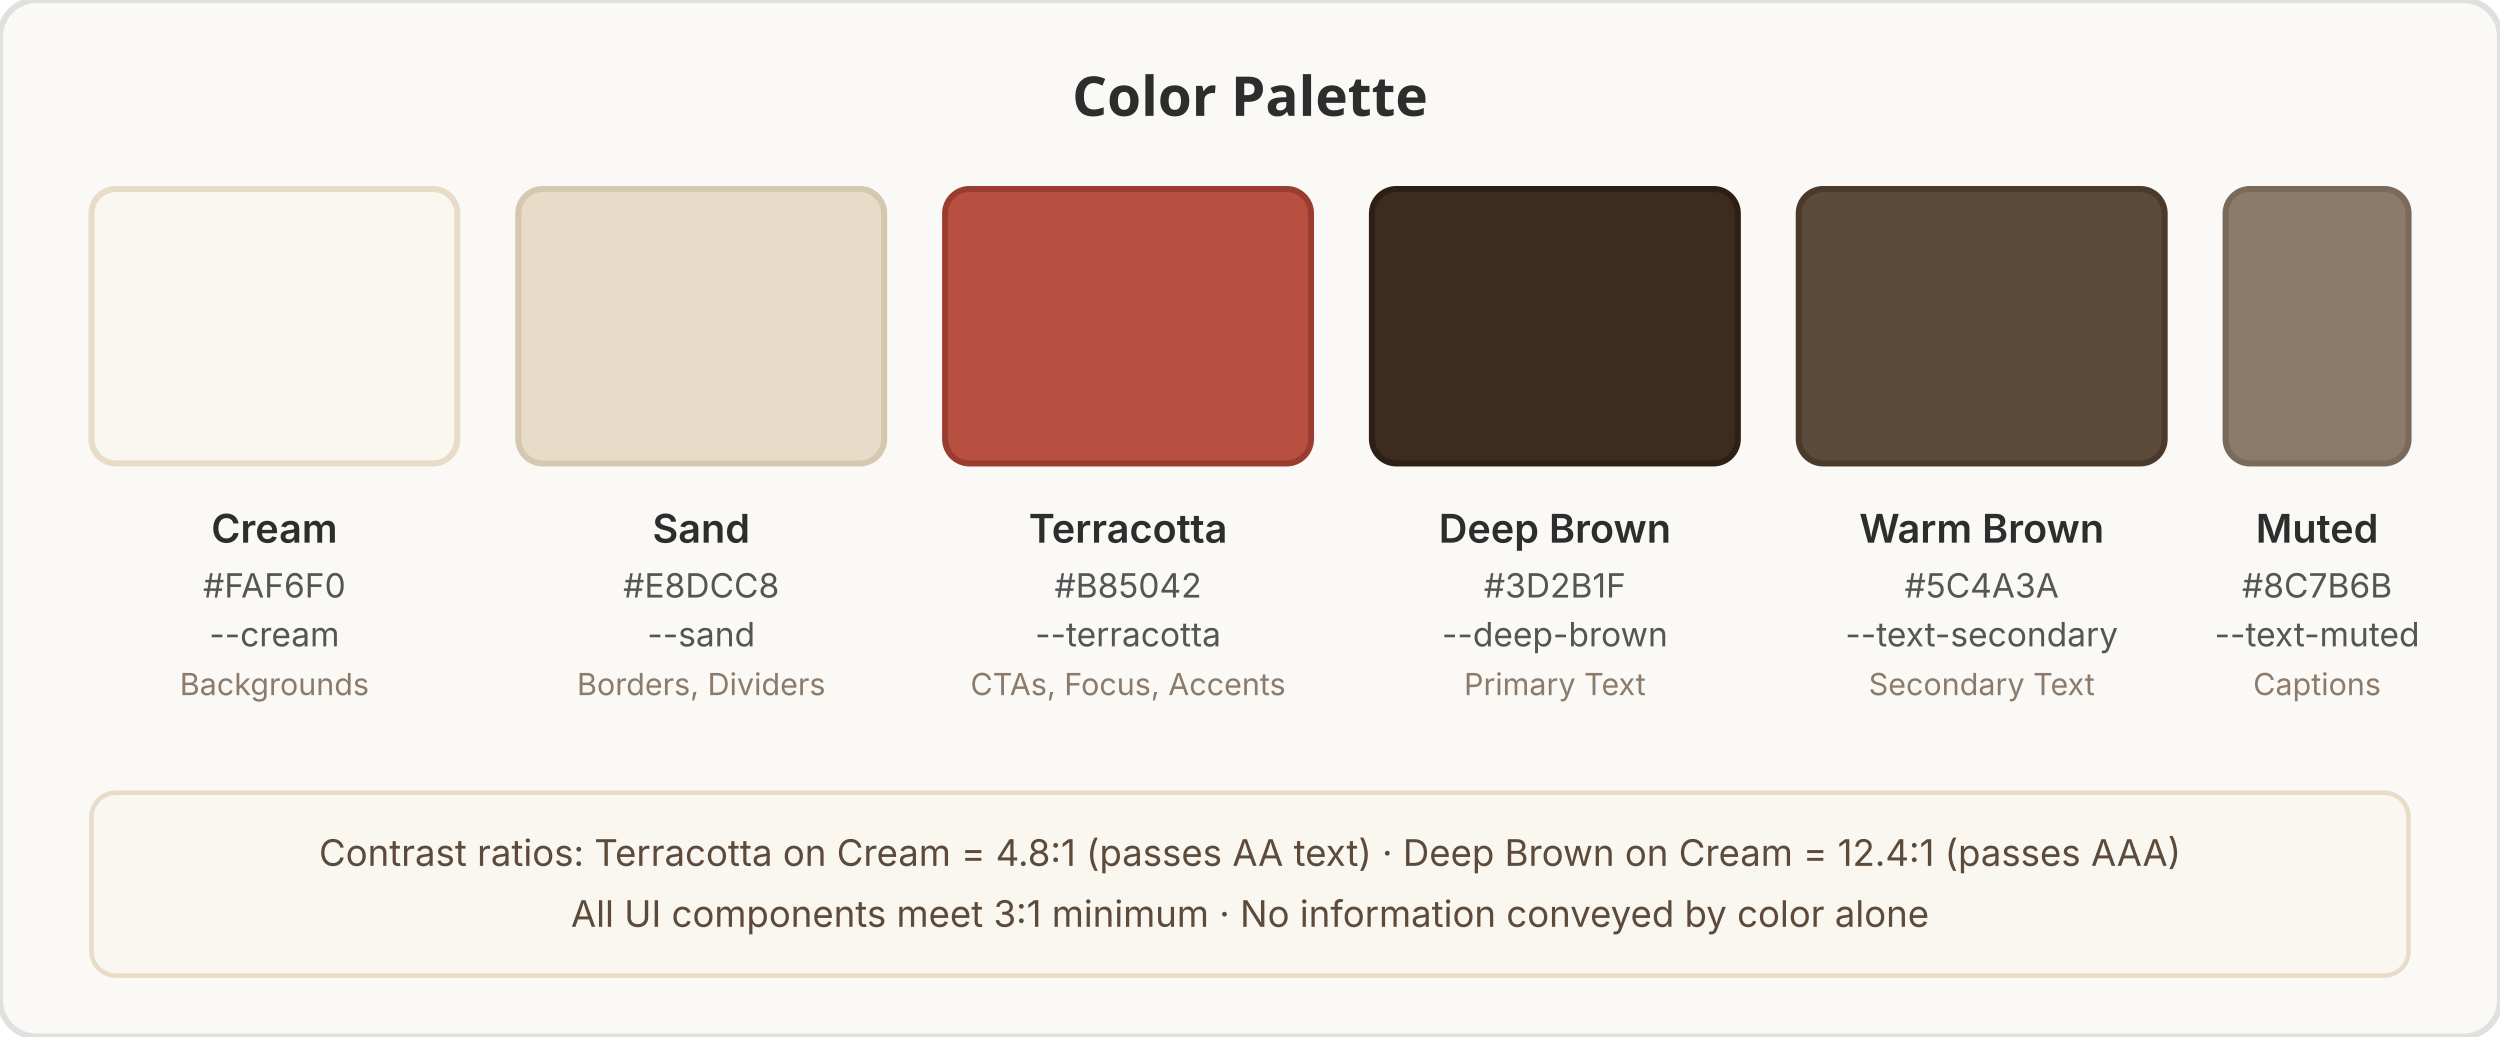
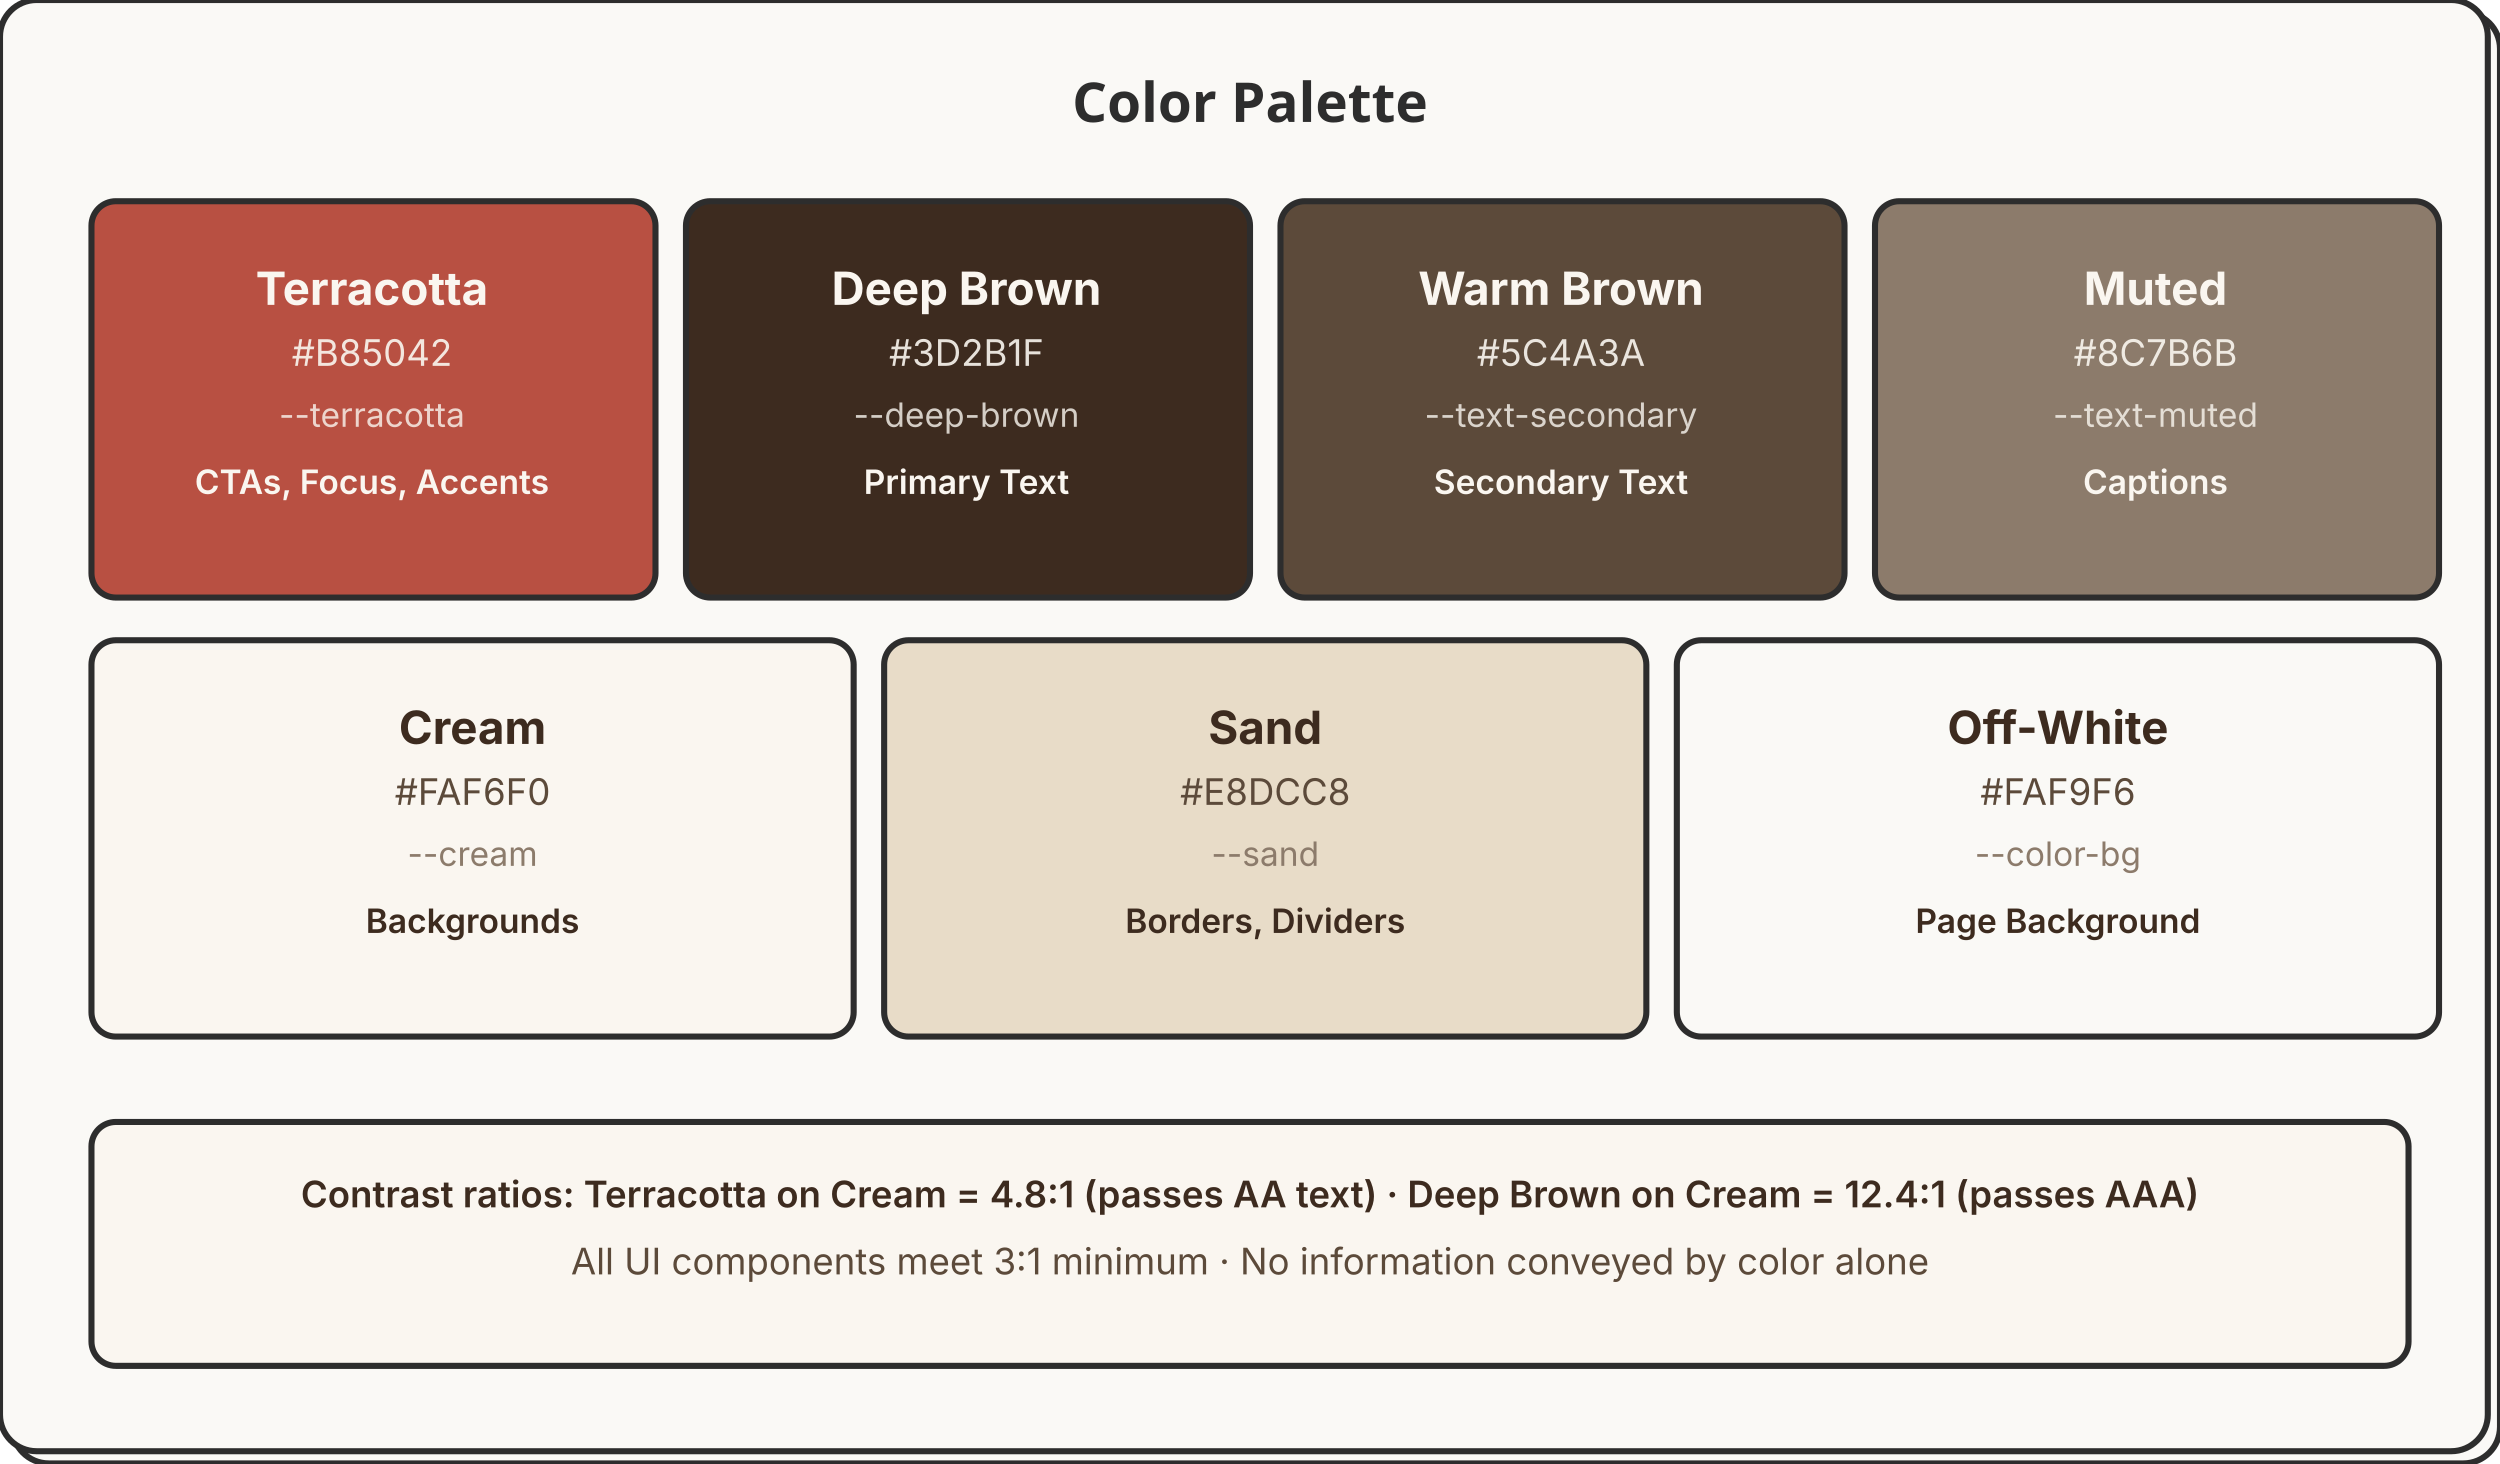
- <svg xmlns="http://www.w3.org/2000/svg" viewBox="0 0 820 340" font-family="Commissioner, Inter, sans-serif">
-   <rect width="820" height="340" rx="12" fill="#faf9f6" stroke="#e0e0e0" stroke-width="2" />
-   <text x="410" y="38" text-anchor="middle" font-family="Bricolage Grotesque, Raleway, sans-serif" font-weight="700" font-size="18" fill="#2d2d2d">Color Palette</text>
-   <rect x="30" y="62" width="120" height="90" rx="8" fill="#FAF6F0" stroke="#E8DCC8" stroke-width="2" />
-   <text x="90" y="178" text-anchor="middle" font-weight="600" font-size="13" fill="#2d2d2d">Cream</text>
-   <text x="90" y="196" text-anchor="middle" font-size="11" fill="#555555">#FAF6F0</text>
-   <text x="90" y="212" text-anchor="middle" font-size="11" fill="#555555">--cream</text>
-   <text x="90" y="228" text-anchor="middle" font-size="10" fill="#8C7B6B">Backgrounds</text>
-   <rect x="170" y="62" width="120" height="90" rx="8" fill="#E8DCC8" stroke="#d4c8b0" stroke-width="2" />
-   <text x="230" y="178" text-anchor="middle" font-weight="600" font-size="13" fill="#2d2d2d">Sand</text>
-   <text x="230" y="196" text-anchor="middle" font-size="11" fill="#555555">#E8DCC8</text>
-   <text x="230" y="212" text-anchor="middle" font-size="11" fill="#555555">--sand</text>
-   <text x="230" y="228" text-anchor="middle" font-size="10" fill="#8C7B6B">Borders, Dividers</text>
-   <rect x="310" y="62" width="120" height="90" rx="8" fill="#B85042" stroke="#9A3C30" stroke-width="2" />
-   <text x="370" y="178" text-anchor="middle" font-weight="600" font-size="13" fill="#2d2d2d">Terracotta</text>
-   <text x="370" y="196" text-anchor="middle" font-size="11" fill="#555555">#B85042</text>
-   <text x="370" y="212" text-anchor="middle" font-size="11" fill="#555555">--terracotta</text>
-   <text x="370" y="228" text-anchor="middle" font-size="10" fill="#8C7B6B">CTAs, Focus, Accents</text>
-   <rect x="450" y="62" width="120" height="90" rx="8" fill="#3D2B1F" stroke="#2E1F14" stroke-width="2" />
-   <text x="510" y="178" text-anchor="middle" font-weight="600" font-size="13" fill="#2d2d2d">Deep Brown</text>
-   <text x="510" y="196" text-anchor="middle" font-size="11" fill="#555555">#3D2B1F</text>
-   <text x="510" y="212" text-anchor="middle" font-size="11" fill="#555555">--deep-brown</text>
-   <text x="510" y="228" text-anchor="middle" font-size="10" fill="#8C7B6B">Primary Text</text>
-   <rect x="590" y="62" width="120" height="90" rx="8" fill="#5C4A3A" stroke="#4a3a2c" stroke-width="2" />
-   <text x="650" y="178" text-anchor="middle" font-weight="600" font-size="13" fill="#2d2d2d">Warm Brown</text>
-   <text x="650" y="196" text-anchor="middle" font-size="11" fill="#555555">#5C4A3A</text>
-   <text x="650" y="212" text-anchor="middle" font-size="11" fill="#555555">--text-secondary</text>
-   <text x="650" y="228" text-anchor="middle" font-size="10" fill="#8C7B6B">Secondary Text</text>
-   <rect x="730" y="62" width="60" height="90" rx="8" fill="#8C7B6B" stroke="#7a6a5c" stroke-width="2" />
-   <text x="760" y="178" text-anchor="middle" font-weight="600" font-size="13" fill="#2d2d2d">Muted</text>
-   <text x="760" y="196" text-anchor="middle" font-size="11" fill="#555555">#8C7B6B</text>
-   <text x="760" y="212" text-anchor="middle" font-size="11" fill="#555555">--text-muted</text>
-   <text x="760" y="228" text-anchor="middle" font-size="10" fill="#8C7B6B">Captions</text>
-   <rect x="30" y="260" width="760" height="60" rx="8" fill="#FAF6F0" stroke="#E8DCC8" stroke-width="1.5" />
-   <text x="410" y="284" text-anchor="middle" font-size="12" fill="#5C4A3A">Contrast ratios: Terracotta on Cream = 4.8:1 (passes AA text) · Deep Brown on Cream = 12.4:1 (passes AAA)</text>
-   <text x="410" y="304" text-anchor="middle" font-size="12" fill="#5C4A3A">All UI components meet 3:1 minimum · No information conveyed by color alone</text>
+ <svg xmlns="http://www.w3.org/2000/svg" viewBox="0 0 820 480" font-family="Commissioner, Inter, sans-serif">
+   <rect x="0" y="0" width="816" height="476" rx="12" fill="#faf9f6" stroke="#2d2d2d" stroke-width="2" transform="translate(4,4)" />
+   <rect width="816" height="476" rx="12" fill="#faf9f6" stroke="#2d2d2d" stroke-width="2" />
+   <text x="410" y="40" text-anchor="middle" font-family="Bricolage Grotesque, Raleway, sans-serif" font-weight="700" font-size="18" fill="#2d2d2d">Color Palette</text>
+   <rect x="30" y="66" width="185" height="130" rx="8" fill="#B85042" stroke="#2d2d2d" stroke-width="2" />
+   <text x="122" y="100" text-anchor="middle" font-weight="700" font-size="15" fill="#FAF6F0">Terracotta</text>
+   <text x="122" y="120" text-anchor="middle" font-size="12" fill="#FAF6F0" opacity="0.9">#B85042</text>
+   <text x="122" y="140" text-anchor="middle" font-size="11" fill="#FAF6F0" opacity="0.8">--terracotta</text>
+   <text x="122" y="162" text-anchor="middle" font-size="11" font-weight="600" fill="#FAF6F0">CTAs, Focus, Accents</text>
+   <rect x="225" y="66" width="185" height="130" rx="8" fill="#3D2B1F" stroke="#2d2d2d" stroke-width="2" />
+   <text x="317" y="100" text-anchor="middle" font-weight="700" font-size="15" fill="#FAF6F0">Deep Brown</text>
+   <text x="317" y="120" text-anchor="middle" font-size="12" fill="#FAF6F0" opacity="0.9">#3D2B1F</text>
+   <text x="317" y="140" text-anchor="middle" font-size="11" fill="#FAF6F0" opacity="0.8">--deep-brown</text>
+   <text x="317" y="162" text-anchor="middle" font-size="11" font-weight="600" fill="#FAF6F0">Primary Text</text>
+   <rect x="420" y="66" width="185" height="130" rx="8" fill="#5C4A3A" stroke="#2d2d2d" stroke-width="2" />
+   <text x="512" y="100" text-anchor="middle" font-weight="700" font-size="15" fill="#FAF6F0">Warm Brown</text>
+   <text x="512" y="120" text-anchor="middle" font-size="12" fill="#FAF6F0" opacity="0.9">#5C4A3A</text>
+   <text x="512" y="140" text-anchor="middle" font-size="11" fill="#FAF6F0" opacity="0.8">--text-secondary</text>
+   <text x="512" y="162" text-anchor="middle" font-size="11" font-weight="600" fill="#FAF6F0">Secondary Text</text>
+   <rect x="615" y="66" width="185" height="130" rx="8" fill="#8C7B6B" stroke="#2d2d2d" stroke-width="2" />
+   <text x="707" y="100" text-anchor="middle" font-weight="700" font-size="15" fill="#FAF6F0">Muted</text>
+   <text x="707" y="120" text-anchor="middle" font-size="12" fill="#FAF6F0" opacity="0.9">#8C7B6B</text>
+   <text x="707" y="140" text-anchor="middle" font-size="11" fill="#FAF6F0" opacity="0.8">--text-muted</text>
+   <text x="707" y="162" text-anchor="middle" font-size="11" font-weight="600" fill="#FAF6F0">Captions</text>
+   <rect x="30" y="210" width="250" height="130" rx="8" fill="#FAF6F0" stroke="#2d2d2d" stroke-width="2" />
+   <text x="155" y="244" text-anchor="middle" font-weight="700" font-size="15" fill="#3D2B1F">Cream</text>
+   <text x="155" y="264" text-anchor="middle" font-size="12" fill="#5C4A3A">#FAF6F0</text>
+   <text x="155" y="284" text-anchor="middle" font-size="11" fill="#8C7B6B">--cream</text>
+   <text x="155" y="306" text-anchor="middle" font-size="11" font-weight="600" fill="#3D2B1F">Backgrounds</text>
+   <rect x="290" y="210" width="250" height="130" rx="8" fill="#E8DCC8" stroke="#2d2d2d" stroke-width="2" />
+   <text x="415" y="244" text-anchor="middle" font-weight="700" font-size="15" fill="#3D2B1F">Sand</text>
+   <text x="415" y="264" text-anchor="middle" font-size="12" fill="#5C4A3A">#E8DCC8</text>
+   <text x="415" y="284" text-anchor="middle" font-size="11" fill="#8C7B6B">--sand</text>
+   <text x="415" y="306" text-anchor="middle" font-size="11" font-weight="600" fill="#3D2B1F">Borders, Dividers</text>
+   <rect x="550" y="210" width="250" height="130" rx="8" fill="#faf9f6" stroke="#2d2d2d" stroke-width="2" />
+   <text x="675" y="244" text-anchor="middle" font-weight="700" font-size="15" fill="#3D2B1F">Off-White</text>
+   <text x="675" y="264" text-anchor="middle" font-size="12" fill="#5C4A3A">#FAF9F6</text>
+   <text x="675" y="284" text-anchor="middle" font-size="11" fill="#8C7B6B">--color-bg</text>
+   <text x="675" y="306" text-anchor="middle" font-size="11" font-weight="600" fill="#3D2B1F">Page Background</text>
+   <rect x="30" y="368" width="760" height="80" rx="8" fill="#FAF6F0" stroke="#2d2d2d" stroke-width="2" />
+   <text x="410" y="396" text-anchor="middle" font-size="12" fill="#3D2B1F" font-weight="600">Contrast ratios: Terracotta on Cream = 4.8:1 (passes AA text) · Deep Brown on Cream = 12.4:1 (passes AAA)</text>
+   <text x="410" y="418" text-anchor="middle" font-size="12" fill="#5C4A3A">All UI components meet 3:1 minimum · No information conveyed by color alone</text>
</svg>
